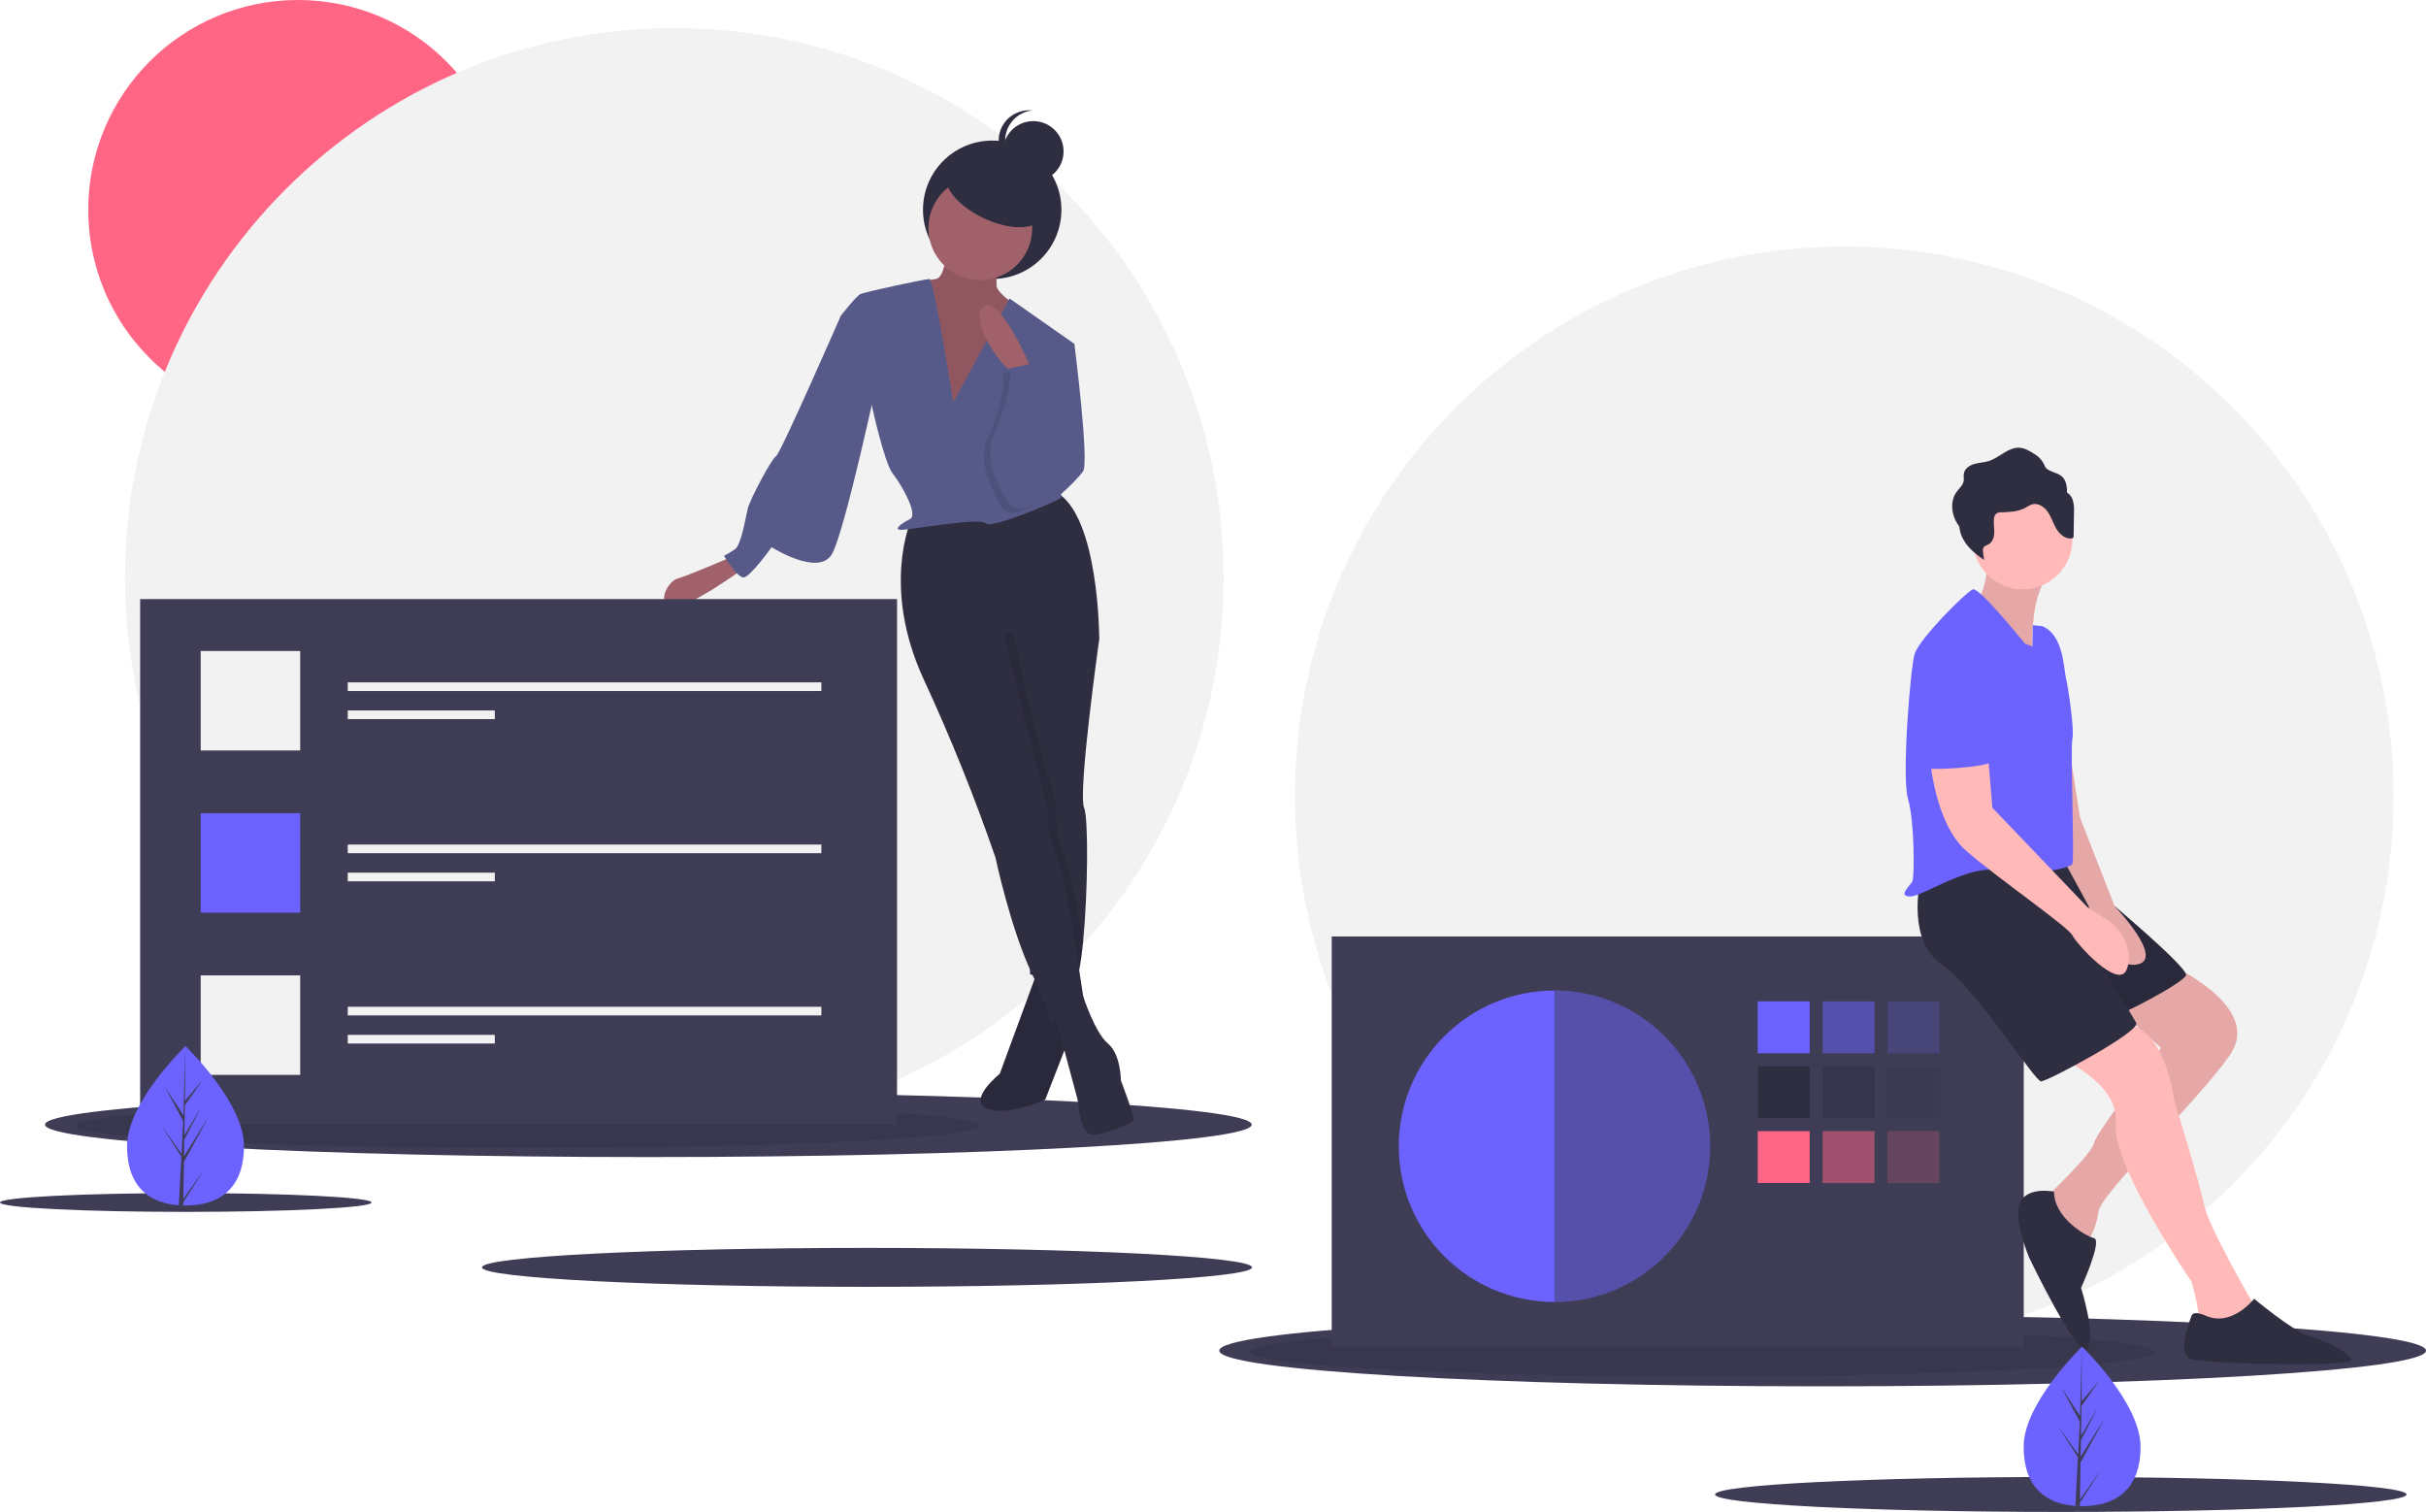
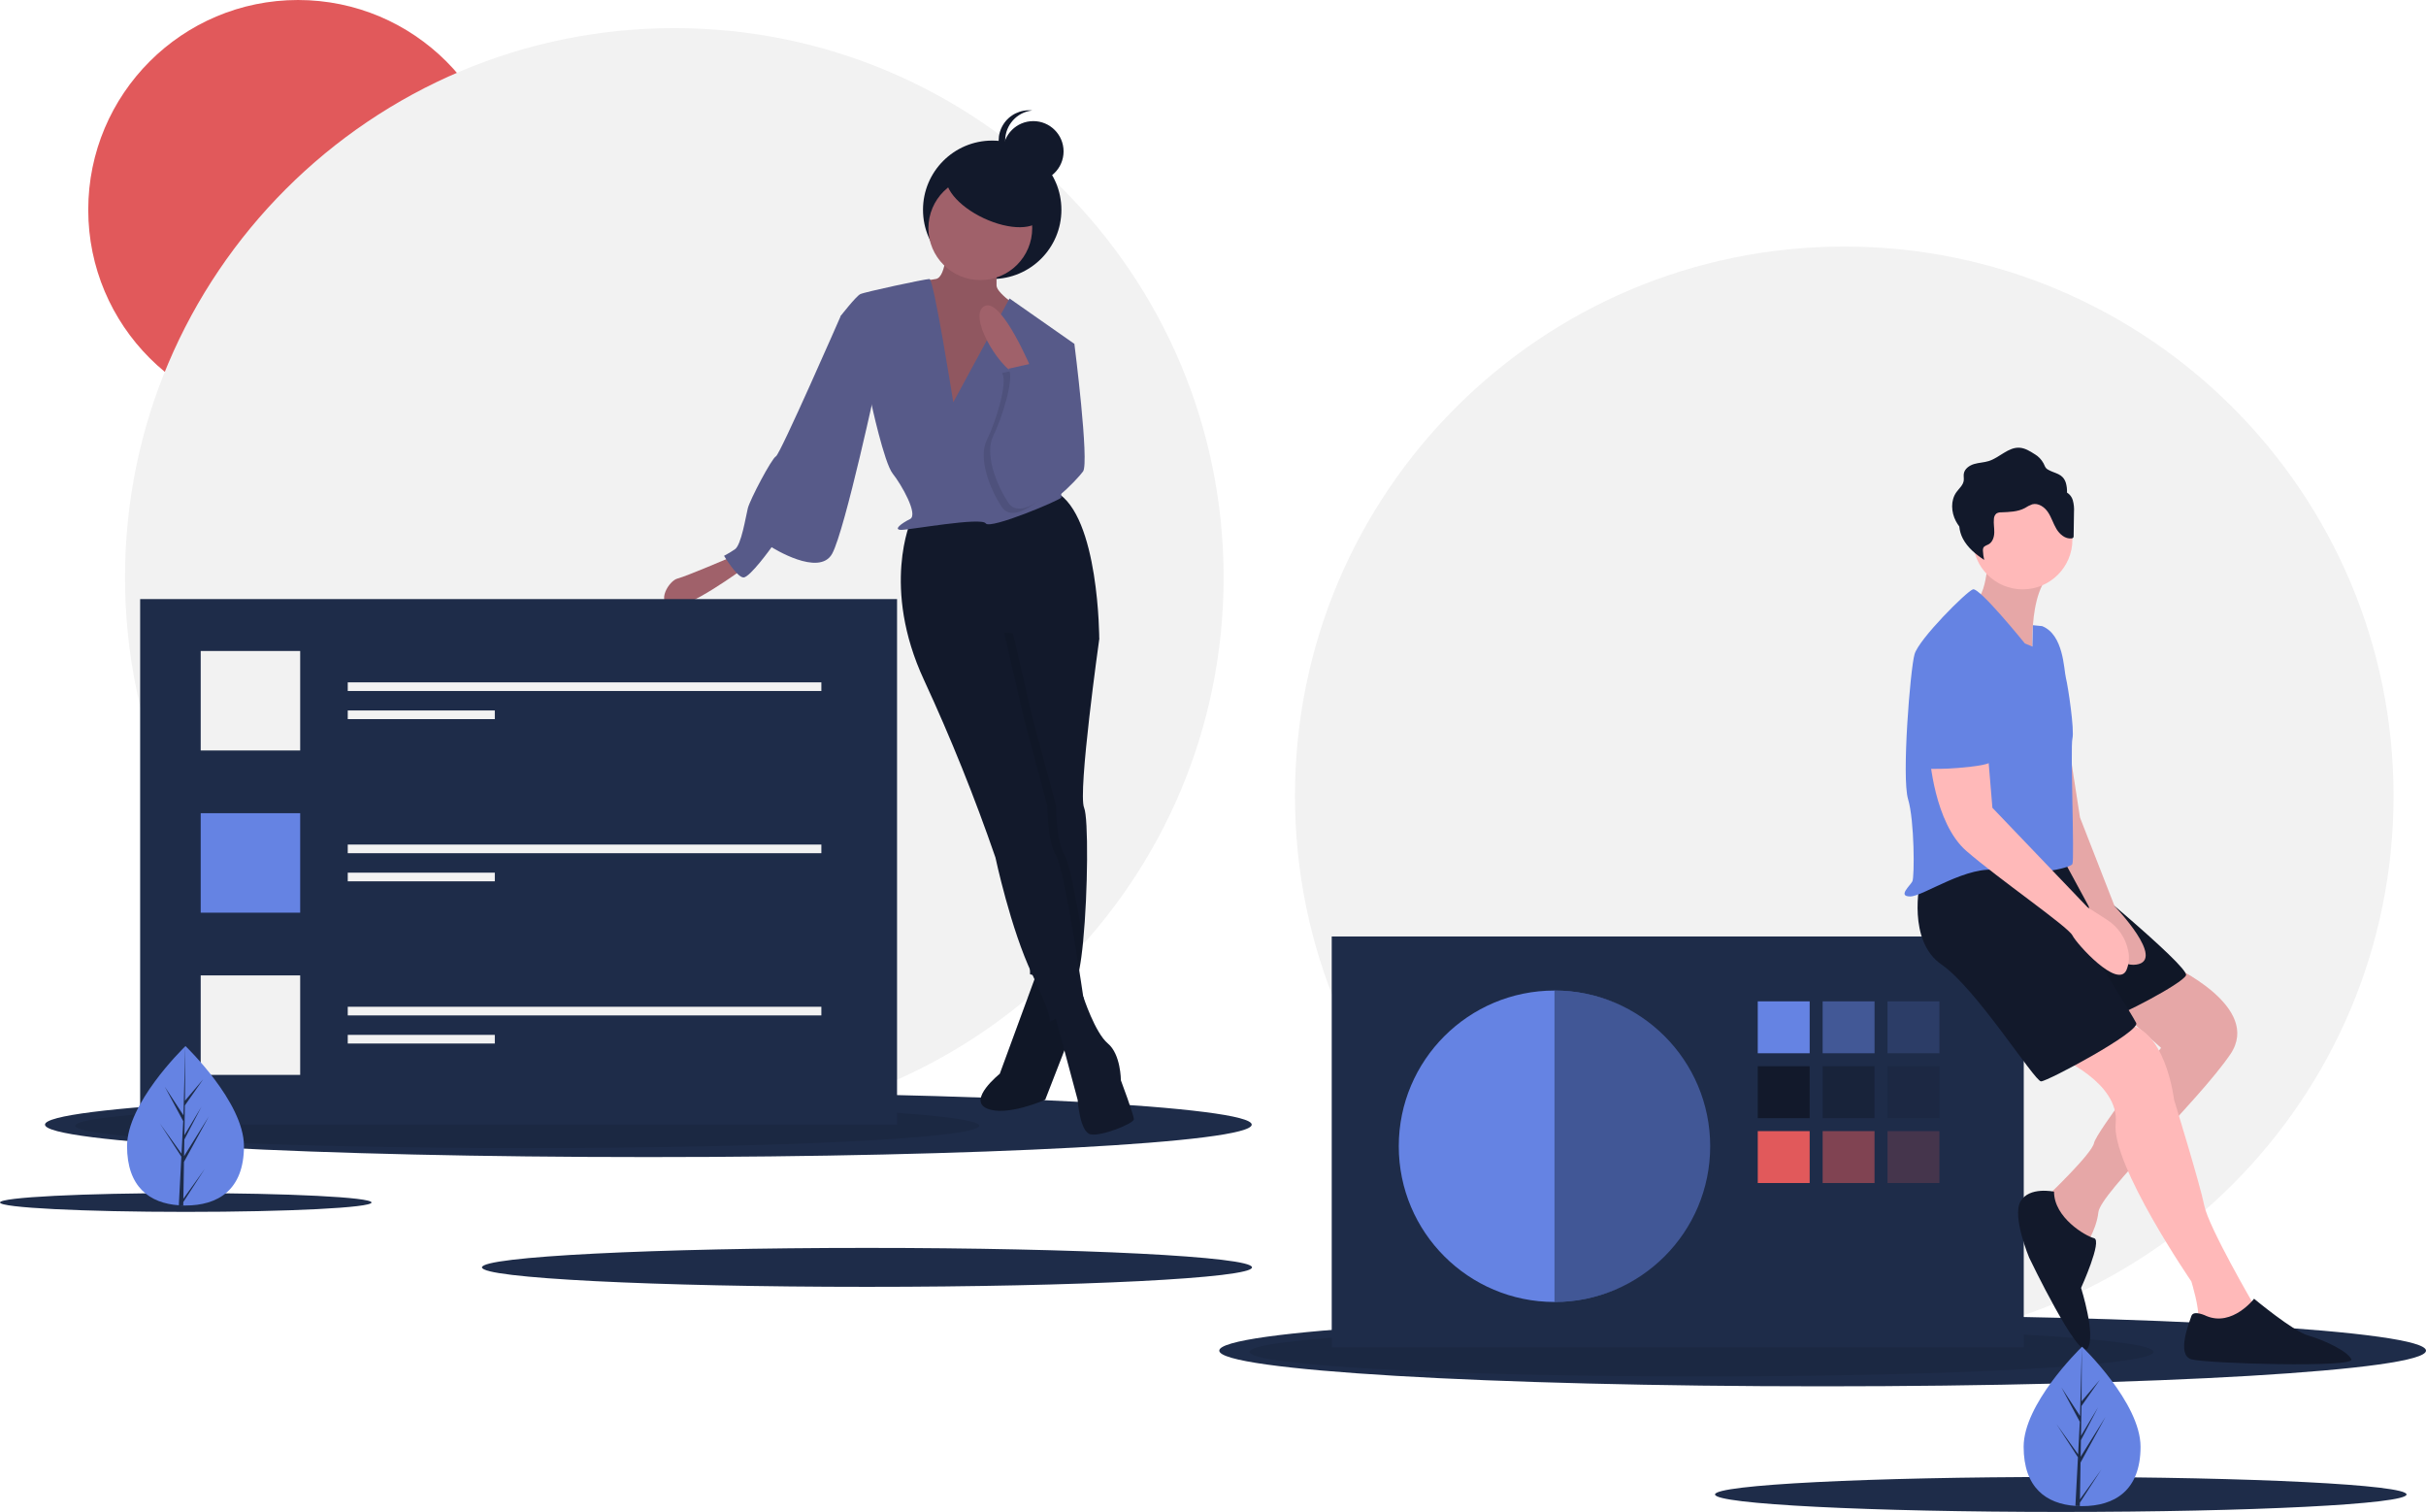
<svg xmlns="http://www.w3.org/2000/svg" id="f2557a61-56ef-4ee7-9811-4cdcc73688e4" data-name="Layer 1" width="1121.806" height="699.082" viewBox="0 0 1121.806 699.082">
  <circle cx="852.806" cy="367.999" r="254" fill="#f2f2f2" />
-   <circle cx="137.806" cy="97" r="97" fill="#ff6584" />
+   <circle cx="137.806" cy="97" r="97" fill="#e1595b" />
  <circle cx="311.806" cy="266.999" r="254" fill="#f2f2f2" />
-   <ellipse cx="299.806" cy="520" rx="279" ry="15" fill="#3f3d56" />
+   <ellipse cx="299.806" cy="520" rx="279" ry="15" fill="#1e2c49" />
  <ellipse cx="243.806" cy="520.517" rx="209" ry="10.345" opacity="0.1" />
-   <ellipse cx="842.806" cy="624.5" rx="279" ry="16.5" fill="#3f3d56" />
+   <ellipse cx="842.806" cy="624.5" rx="279" ry="16.5" fill="#1e2c49" />
  <ellipse cx="786.806" cy="625.069" rx="209" ry="11.379" opacity="0.1" />
-   <ellipse cx="400.903" cy="586" rx="178.043" ry="9" fill="#3f3d56" />
-   <ellipse cx="85.903" cy="556" rx="85.903" ry="4.342" fill="#3f3d56" />
-   <ellipse cx="952.927" cy="691" rx="159.879" ry="8.082" fill="#3f3d56" />
-   <rect x="615.806" y="433" width="320" height="190" fill="#3f3d56" />
-   <circle cx="718.806" cy="530" r="72" fill="#6c63ff" />
-   <rect x="812.806" y="463" width="24" height="24" fill="#6c63ff" />
-   <rect x="842.806" y="463" width="24" height="24" fill="#6c63ff" opacity="0.5" />
-   <rect x="872.806" y="463" width="24" height="24" fill="#6c63ff" opacity="0.2" />
-   <rect x="812.806" y="493" width="24" height="24" fill="#2f2e41" />
-   <rect x="842.806" y="493" width="24" height="24" fill="#2f2e41" opacity="0.5" />
-   <rect x="872.806" y="493" width="24" height="24" fill="#2f2e41" opacity="0.2" />
-   <rect x="812.806" y="523" width="24" height="24" fill="#ff6584" />
-   <rect x="842.806" y="523" width="24" height="24" fill="#ff6584" opacity="0.5" />
-   <rect x="872.806" y="523" width="24" height="24" fill="#ff6584" opacity="0.2" />
-   <path d="M757.903,558.459v144c39.765,0,74-32.236,74-72S797.668,558.459,757.903,558.459Z" transform="translate(-39.09703 -100.4591)" fill="#3f3d56" opacity="0.5" />
+   <ellipse cx="400.903" cy="586" rx="178.043" ry="9" fill="#1e2c49" />
+   <ellipse cx="85.903" cy="556" rx="85.903" ry="4.342" fill="#1e2c49" />
+   <ellipse cx="952.927" cy="691" rx="159.879" ry="8.082" fill="#1e2c49" />
+   <rect x="615.806" y="433" width="320" height="190" fill="#1e2c49" />
+   <circle cx="718.806" cy="530" r="72" fill="#6583e3" />
+   <rect x="812.806" y="463" width="24" height="24" fill="#6583e3" />
+   <rect x="842.806" y="463" width="24" height="24" fill="#6583e3" opacity="0.5" />
+   <rect x="872.806" y="463" width="24" height="24" fill="#6583e3" opacity="0.2" />
+   <rect x="812.806" y="493" width="24" height="24" fill="#12192b" />
+   <rect x="842.806" y="493" width="24" height="24" fill="#12192b" opacity="0.5" />
+   <rect x="872.806" y="493" width="24" height="24" fill="#12192b" opacity="0.2" />
+   <rect x="812.806" y="523" width="24" height="24" fill="#e1595b" />
+   <rect x="842.806" y="523" width="24" height="24" fill="#e1595b" opacity="0.5" />
+   <rect x="872.806" y="523" width="24" height="24" fill="#e1595b" opacity="0.2" />
+   <path d="M757.903,558.459v144c39.765,0,74-32.236,74-72S797.668,558.459,757.903,558.459Z" transform="translate(-39.09703 -100.4591)" fill="#1e2c49" opacity="0.5" />
  <path d="M1043.403,546.959s42,19,27,41-60,64-61,73-7,17-7,17-20-21-18-23,22-21,23-26,31-44,31-44l-27-24Z" transform="translate(-39.09703 -100.4591)" fill="#ffb9b9" />
  <path d="M1043.403,546.959s42,19,27,41-60,64-61,73-7,17-7,17-20-21-18-23,22-21,23-26,31-44,31-44l-27-24Z" transform="translate(-39.09703 -100.4591)" opacity="0.1" />
  <path d="M990.403,588.959s29,12,27,31,35,73,35,73,4,13,3,17,26,3,26,3v-9s-21-36-23-46-14-49-14-49-4-35-24-35A37.5,37.5,0,0,0,990.403,588.959Z" transform="translate(-39.09703 -100.4591)" fill="#ffb9b9" />
-   <path d="M991.903,498.459s60,49,58,53-31,19-36,20-40.378-73-40.378-73Z" transform="translate(-39.09703 -100.4591)" fill="#2f2e41" />
+   <path d="M991.903,498.459s60,49,58,53-31,19-36,20-40.378-73-40.378-73Z" transform="translate(-39.09703 -100.4591)" fill="#12192b" />
  <path d="M991.903,498.459s60,49,58,53-31,19-36,20-40.378-73-40.378-73Z" transform="translate(-39.09703 -100.4591)" opacity="0.1" />
-   <path d="M926.903,508.459s-6,27,10,38,43,54,46,54,46-23,44-27-24-39-24-39l-7-37S934.903,495.459,926.903,508.459Z" transform="translate(-39.09703 -100.4591)" fill="#2f2e41" />
+   <path d="M926.903,508.459s-6,27,10,38,43,54,46,54,46-23,44-27-24-39-24-39l-7-37S934.903,495.459,926.903,508.459Z" transform="translate(-39.09703 -100.4591)" fill="#12192b" />
  <path d="M991.903,420.459l9,58,16,41s24,25,10,27-22-27-22-27l-13-24Z" transform="translate(-39.09703 -100.4591)" fill="#ffb9b9" />
  <path d="M991.903,420.459l9,58,16,41s24,25,10,27-22-27-22-27l-13-24Z" transform="translate(-39.09703 -100.4591)" opacity="0.1" />
  <path d="M958.403,355.959s0,21-7,23,28,29,28,29-4-35,10-44Z" transform="translate(-39.09703 -100.4591)" fill="#ffb9b9" />
  <path d="M958.403,355.959s0,21-7,23,28,29,28,29-4-35,10-44Z" transform="translate(-39.09703 -100.4591)" opacity="0.1" />
  <circle cx="935.306" cy="249.5" r="23" fill="#ffb9b9" />
-   <path d="M975.403,397.959s-21-26-24-25-25,23-27,30-6,57-3,67,3,36,2,38-7,7-1,7,27-15,41-12,33-1,34-3-1-54,0-58-2-24-3-28-1-20-11-24l-4.264-.421-.239,9.892Z" transform="translate(-39.09703 -100.4591)" fill="#6c63ff" />
+   <path d="M975.403,397.959s-21-26-24-25-25,23-27,30-6,57-3,67,3,36,2,38-7,7-1,7,27-15,41-12,33-1,34-3-1-54,0-58-2-24-3-28-1-20-11-24l-4.264-.421-.239,9.892Z" transform="translate(-39.09703 -100.4591)" fill="#6583e3" />
  <path d="M931.403,449.959s2,31,17,44,47,35,49,39,21,25,25,16a14.962,14.962,0,0,0,.802-8.867,22.053,22.053,0,0,0-9.903-14.413l-8.899-5.72-44-46-2-24Z" transform="translate(-39.09703 -100.4591)" fill="#ffb9b9" />
-   <path d="M988.903,651.459s-11.5-2.5-15.5,4.5,4,26,4,26,23,48,27,42-3-28-3-28,10-22,6-23S988.903,663.459,988.903,651.459Z" transform="translate(-39.09703 -100.4591)" fill="#2f2e41" />
-   <path d="M1059.403,708.959s-6-3-7,0-7,18,0,20,76,4,74,0-13-9-20-11-25-17-25-17S1071.403,713.959,1059.403,708.959Z" transform="translate(-39.09703 -100.4591)" fill="#2f2e41" />
-   <path d="M997.572,331.705a6.159,6.159,0,0,0-2.671-3.487,14.136,14.136,0,0,0-.564-4.602c-1.47-4.344-4.951-4.095-8.235-6.016-1.425-.833-1.337-1.57-2.079-2.939a10.907,10.907,0,0,0-4.203-4.288c-2.107-1.343-4.332-2.725-6.825-2.895-5.239-.357-9.256,4.571-14.263,6.152-2.207.697-4.579.726-6.797,1.385s-4.432,2.232-4.763,4.523c-.153,1.058.117,2.143-.038,3.2-.308,2.101-2.151,3.573-3.386,5.302-2.729,3.822-2.417,9.222-.235,13.38a18.81,18.81,0,0,0,1.574,2.463,15.15,15.15,0,0,0,1.662,5.626c2.183,4.159,5.938,7.266,9.861,9.848a23.277,23.277,0,0,1-.582-4.199,2.897,2.897,0,0,1,.179-1.391c.437-.913,1.591-1.156,2.472-1.656,1.823-1.036,2.538-3.329,2.591-5.425s-.392-4.196-.172-6.282a3.432,3.432,0,0,1,1.175-2.525,4.059,4.059,0,0,1,2.215-.528c3.736-.152,7.639-.221,10.934-1.988a16.203,16.203,0,0,1,3.403-1.722c2.8-.73,5.662,1.232,7.276,3.635s2.418,5.261,3.907,7.742,4.061,4.694,6.94,4.4a1.152,1.152,0,0,0,.86-.382,1.289,1.289,0,0,0,.158-.732l.161-11.005A16.634,16.634,0,0,0,997.572,331.705Z" transform="translate(-39.09703 -100.4591)" fill="#2f2e41" />
-   <path d="M940.403,398.959s22,10,21,31,6,23-11,25-21,0-22,2-7-46-3-51S940.403,398.959,940.403,398.959Z" transform="translate(-39.09703 -100.4591)" fill="#6c63ff" />
-   <circle cx="458.806" cy="97" r="32" fill="#2f2e41" />
-   <path d="M519.403,547.959l-18,49s-15,12-6,16,27-4,27-4l14-36-2-25Z" transform="translate(-39.09703 -100.4591)" fill="#2f2e41" />
+   <path d="M988.903,651.459s-11.5-2.5-15.5,4.5,4,26,4,26,23,48,27,42-3-28-3-28,10-22,6-23S988.903,663.459,988.903,651.459Z" transform="translate(-39.09703 -100.4591)" fill="#12192b" />
+   <path d="M1059.403,708.959s-6-3-7,0-7,18,0,20,76,4,74,0-13-9-20-11-25-17-25-17S1071.403,713.959,1059.403,708.959Z" transform="translate(-39.09703 -100.4591)" fill="#12192b" />
+   <path d="M997.572,331.705a6.159,6.159,0,0,0-2.671-3.487,14.136,14.136,0,0,0-.564-4.602c-1.47-4.344-4.951-4.095-8.235-6.016-1.425-.833-1.337-1.57-2.079-2.939a10.907,10.907,0,0,0-4.203-4.288c-2.107-1.343-4.332-2.725-6.825-2.895-5.239-.357-9.256,4.571-14.263,6.152-2.207.697-4.579.726-6.797,1.385s-4.432,2.232-4.763,4.523c-.153,1.058.117,2.143-.038,3.2-.308,2.101-2.151,3.573-3.386,5.302-2.729,3.822-2.417,9.222-.235,13.38a18.81,18.81,0,0,0,1.574,2.463,15.15,15.15,0,0,0,1.662,5.626c2.183,4.159,5.938,7.266,9.861,9.848a23.277,23.277,0,0,1-.582-4.199,2.897,2.897,0,0,1,.179-1.391c.437-.913,1.591-1.156,2.472-1.656,1.823-1.036,2.538-3.329,2.591-5.425s-.392-4.196-.172-6.282a3.432,3.432,0,0,1,1.175-2.525,4.059,4.059,0,0,1,2.215-.528c3.736-.152,7.639-.221,10.934-1.988a16.203,16.203,0,0,1,3.403-1.722c2.8-.73,5.662,1.232,7.276,3.635s2.418,5.261,3.907,7.742,4.061,4.694,6.94,4.4a1.152,1.152,0,0,0,.86-.382,1.289,1.289,0,0,0,.158-.732l.161-11.005A16.634,16.634,0,0,0,997.572,331.705Z" transform="translate(-39.09703 -100.4591)" fill="#12192b" />
+   <path d="M940.403,398.959s22,10,21,31,6,23-11,25-21,0-22,2-7-46-3-51S940.403,398.959,940.403,398.959Z" transform="translate(-39.09703 -100.4591)" fill="#6583e3" />
+   <circle cx="458.806" cy="97" r="32" fill="#12192b" />
+   <path d="M519.403,547.959l-18,49s-15,12-6,16,27-4,27-4l14-36-2-25Z" transform="translate(-39.09703 -100.4591)" fill="#12192b" />
  <path d="M519.403,547.959l-18,49s-15,12-6,16,27-4,27-4l14-36-2-25Z" transform="translate(-39.09703 -100.4591)" opacity="0.1" />
  <path d="M520.903,257.459l15,2s7,55,4,59-18,20-24,16S520.903,257.459,520.903,257.459Z" transform="translate(-39.09703 -100.4591)" fill="#575a89" />
  <path d="M377.403,357.959s-21,9-25,10-10,11-3,13,34-18,34-18Z" transform="translate(-39.09703 -100.4591)" fill="#a0616a" />
-   <path d="M526.403,567.959l11,41s1,15,6,16,20-5,20-7-6-18-6-18,0-12-6-17-11.406-21.75-11.406-21.75Z" transform="translate(-39.09703 -100.4591)" fill="#2f2e41" />
-   <path d="M540.403,473.959c2.02,4.71,1.77,38.88-.44,61.62-1.07,11.05-2.6,19.4-4.56,20.38l-14.33-3.58-5.67-1.42-.15-12.44-.85-68.56-17-71v-18l43,4,6.82,10.71.18.29S537.403,466.959,540.403,473.959Z" transform="translate(-39.09703 -100.4591)" fill="#2f2e41" />
+   <path d="M526.403,567.959l11,41s1,15,6,16,20-5,20-7-6-18-6-18,0-12-6-17-11.406-21.75-11.406-21.75Z" transform="translate(-39.09703 -100.4591)" fill="#12192b" />
+   <path d="M540.403,473.959c2.02,4.71,1.77,38.88-.44,61.62-1.07,11.05-2.6,19.4-4.56,20.38l-14.33-3.58-5.67-1.42-.15-12.44-.85-68.56-17-71v-18l43,4,6.82,10.71.18.29S537.403,466.959,540.403,473.959Z" transform="translate(-39.09703 -100.4591)" fill="#12192b" />
  <path d="M531.403,495.959c2.14,3.21,5.71,22.43,8.56,39.62-1.07,11.05-2.6,19.4-4.56,20.38l-14.33-3.58c-.22-.46-.44-.94-.67-1.42-1.83-3.84-3.55-8.08-5.15-12.44l-.85-68.56-17-71v-18l43,4,6.82,10.71-39.82-2.71,9,39,11,41S527.403,489.959,531.403,495.959Z" transform="translate(-39.09703 -100.4591)" opacity="0.1" />
-   <path d="M460.403,340.959s-14,31,6,74a874.089,874.089,0,0,1,33,82s7,33,17,54,8,22,8,22l16-9s-9-62-13-68-4-23-4-23l-11-41-9-39,44,3s0-57-20-68Z" transform="translate(-39.09703 -100.4591)" fill="#2f2e41" />
+   <path d="M460.403,340.959s-14,31,6,74a874.089,874.089,0,0,1,33,82s7,33,17,54,8,22,8,22l16-9s-9-62-13-68-4-23-4-23l-11-41-9-39,44,3s0-57-20-68Z" transform="translate(-39.09703 -100.4591)" fill="#12192b" />
  <path d="M476.903,212.459s0,16-5,17-15,1-18,6,23,71,23,71l27-17,9-45s-13-8-13-12v-18Z" transform="translate(-39.09703 -100.4591)" fill="#a0616a" />
  <path d="M476.903,212.459s0,16-5,17-15,1-18,6,23,71,23,71l27-17,9-45s-13-8-13-12v-18Z" transform="translate(-39.09703 -100.4591)" opacity="0.1" />
  <circle cx="453.306" cy="105.5" r="24" fill="#a0616a" />
  <path d="M479.903,286.459s-9-57-11-57-30,6-32,7-9,10-9,10l14,40s6,28,10,33,12,19,8,21-8,5-4,5,37-6,39-3,35-11,35-12-4-48-4-48l10-23-30-21Z" transform="translate(-39.09703 -100.4591)" fill="#575a89" />
  <path d="M437.903,241.459l-10,5s-28,64-30,65-12,20-13,24-3,17-6,19a51.953,51.953,0,0,1-5,3s6,10,9,10,13-14,13-14,22,14,28,3,21-81,21-81Z" transform="translate(-39.09703 -100.4591)" fill="#575a89" />
  <path d="M516.403,271.959s-14-34-22-30,6,28,15,32Z" transform="translate(-39.09703 -100.4591)" fill="#a0616a" />
  <path d="M502.403,272.959l14.031-3.172L519.403,284.959s13,23,10,33-21,26-27,17-11-23-7-31S505.403,276.959,502.403,272.959Z" transform="translate(-39.09703 -100.4591)" opacity="0.1" />
  <path d="M505.403,270.959l14.031-3.172L522.403,282.959s13,23,10,33-21,26-27,17-11-23-7-31S508.403,274.959,505.403,270.959Z" transform="translate(-39.09703 -100.4591)" fill="#575a89" />
-   <ellipse cx="498.903" cy="190.959" rx="11.5" ry="24" transform="translate(75.23657 461.2775) rotate(-64.8987)" fill="#2f2e41" />
-   <circle cx="477.806" cy="70" r="14" fill="#2f2e41" />
-   <path d="M503.903,165.459a14,14,0,0,1,12.5-13.917,14,14,0,1,0,0,27.834A14,14,0,0,1,503.903,165.459Z" transform="translate(-39.09703 -100.4591)" fill="#2f2e41" />
-   <rect x="64.806" y="277" width="350" height="243" fill="#3f3d56" />
+   <ellipse cx="498.903" cy="190.959" rx="11.5" ry="24" transform="translate(75.23657 461.2775) rotate(-64.8987)" fill="#12192b" />
+   <circle cx="477.806" cy="70" r="14" fill="#12192b" />
+   <path d="M503.903,165.459a14,14,0,0,1,12.5-13.917,14,14,0,1,0,0,27.834A14,14,0,0,1,503.903,165.459Z" transform="translate(-39.09703 -100.4591)" fill="#12192b" />
+   <rect x="64.806" y="277" width="350" height="243" fill="#1e2c49" />
  <rect x="92.806" y="301" width="46" height="46" fill="#f2f2f2" />
-   <rect x="92.806" y="376" width="46" height="46" fill="#6c63ff" />
+   <rect x="92.806" y="376" width="46" height="46" fill="#6583e3" />
  <rect x="92.806" y="451" width="46" height="46" fill="#f2f2f2" />
  <rect x="160.806" y="315.5" width="219" height="4" fill="#f2f2f2" />
  <rect x="160.806" y="328.5" width="68" height="4" fill="#f2f2f2" />
  <rect x="160.806" y="390.5" width="219" height="4" fill="#f2f2f2" />
  <rect x="160.806" y="403.5" width="68" height="4" fill="#f2f2f2" />
  <rect x="160.806" y="465.5" width="219" height="4" fill="#f2f2f2" />
  <rect x="160.806" y="478.5" width="68" height="4" fill="#f2f2f2" />
-   <path d="M1028.903,769.392c0,20.356-12.1,27.464-27.028,27.464-.346,0-.692-.005-1.035-.012-.692-.015-1.378-.047-2.055-.095-13.473-.953-23.939-8.426-23.939-27.357,0-19.588,25.031-44.307,26.916-46.141l.002-.002c.072-.072.109-.107.109-.107S1028.903,749.038,1028.903,769.392Z" transform="translate(-39.09703 -100.4591)" fill="#6c63ff" />
-   <path d="M1000.89,793.741l9.886-13.811-9.911,15.329-.025,1.585c-.692-.015-1.378-.047-2.055-.095l1.065-20.364-.007-.159.017-.027.102-1.925-9.936-15.366,9.965,13.923.025.408.804-15.386-8.505-15.879,8.61,13.18.838-31.902.002-.109v.107l-.139,25.155,8.468-9.973-8.503,12.14-.224,13.777,7.908-13.222-7.941,15.249-.124,7.659,11.475-18.404-11.52,21.075Z" transform="translate(-39.09703 -100.4591)" fill="#3f3d56" />
-   <path d="M151.903,630.392c0,20.356-12.1,27.464-27.028,27.464-.346,0-.692-.005-1.035-.012-.692-.015-1.378-.047-2.055-.095-13.473-.953-23.939-8.426-23.939-27.357,0-19.588,25.031-44.307,26.916-46.141l.002-.002c.072-.072.109-.107.109-.107S151.903,610.038,151.903,630.392Z" transform="translate(-39.09703 -100.4591)" fill="#6c63ff" />
-   <path d="M123.89,654.741l9.886-13.811-9.911,15.329-.025,1.585c-.692-.015-1.378-.047-2.055-.095l1.065-20.364-.007-.159.017-.027.102-1.925-9.936-15.366,9.965,13.923.025.408.804-15.386-8.505-15.879,8.61,13.18.838-31.902.002-.109v.107l-.139,25.155,8.468-9.973-8.503,12.14-.224,13.777,7.908-13.222-7.941,15.249-.124,7.659,11.475-18.404-11.52,21.075Z" transform="translate(-39.09703 -100.4591)" fill="#3f3d56" />
+   <path d="M1028.903,769.392c0,20.356-12.1,27.464-27.028,27.464-.346,0-.692-.005-1.035-.012-.692-.015-1.378-.047-2.055-.095-13.473-.953-23.939-8.426-23.939-27.357,0-19.588,25.031-44.307,26.916-46.141l.002-.002c.072-.072.109-.107.109-.107S1028.903,749.038,1028.903,769.392Z" transform="translate(-39.09703 -100.4591)" fill="#6583e3" />
+   <path d="M1000.89,793.741l9.886-13.811-9.911,15.329-.025,1.585c-.692-.015-1.378-.047-2.055-.095l1.065-20.364-.007-.159.017-.027.102-1.925-9.936-15.366,9.965,13.923.025.408.804-15.386-8.505-15.879,8.61,13.18.838-31.902.002-.109v.107l-.139,25.155,8.468-9.973-8.503,12.14-.224,13.777,7.908-13.222-7.941,15.249-.124,7.659,11.475-18.404-11.52,21.075Z" transform="translate(-39.09703 -100.4591)" fill="#1e2c49" />
+   <path d="M151.903,630.392c0,20.356-12.1,27.464-27.028,27.464-.346,0-.692-.005-1.035-.012-.692-.015-1.378-.047-2.055-.095-13.473-.953-23.939-8.426-23.939-27.357,0-19.588,25.031-44.307,26.916-46.141l.002-.002c.072-.072.109-.107.109-.107S151.903,610.038,151.903,630.392Z" transform="translate(-39.09703 -100.4591)" fill="#6583e3" />
+   <path d="M123.89,654.741l9.886-13.811-9.911,15.329-.025,1.585c-.692-.015-1.378-.047-2.055-.095l1.065-20.364-.007-.159.017-.027.102-1.925-9.936-15.366,9.965,13.923.025.408.804-15.386-8.505-15.879,8.61,13.18.838-31.902.002-.109v.107l-.139,25.155,8.468-9.973-8.503,12.14-.224,13.777,7.908-13.222-7.941,15.249-.124,7.659,11.475-18.404-11.52,21.075Z" transform="translate(-39.09703 -100.4591)" fill="#1e2c49" />
</svg>
